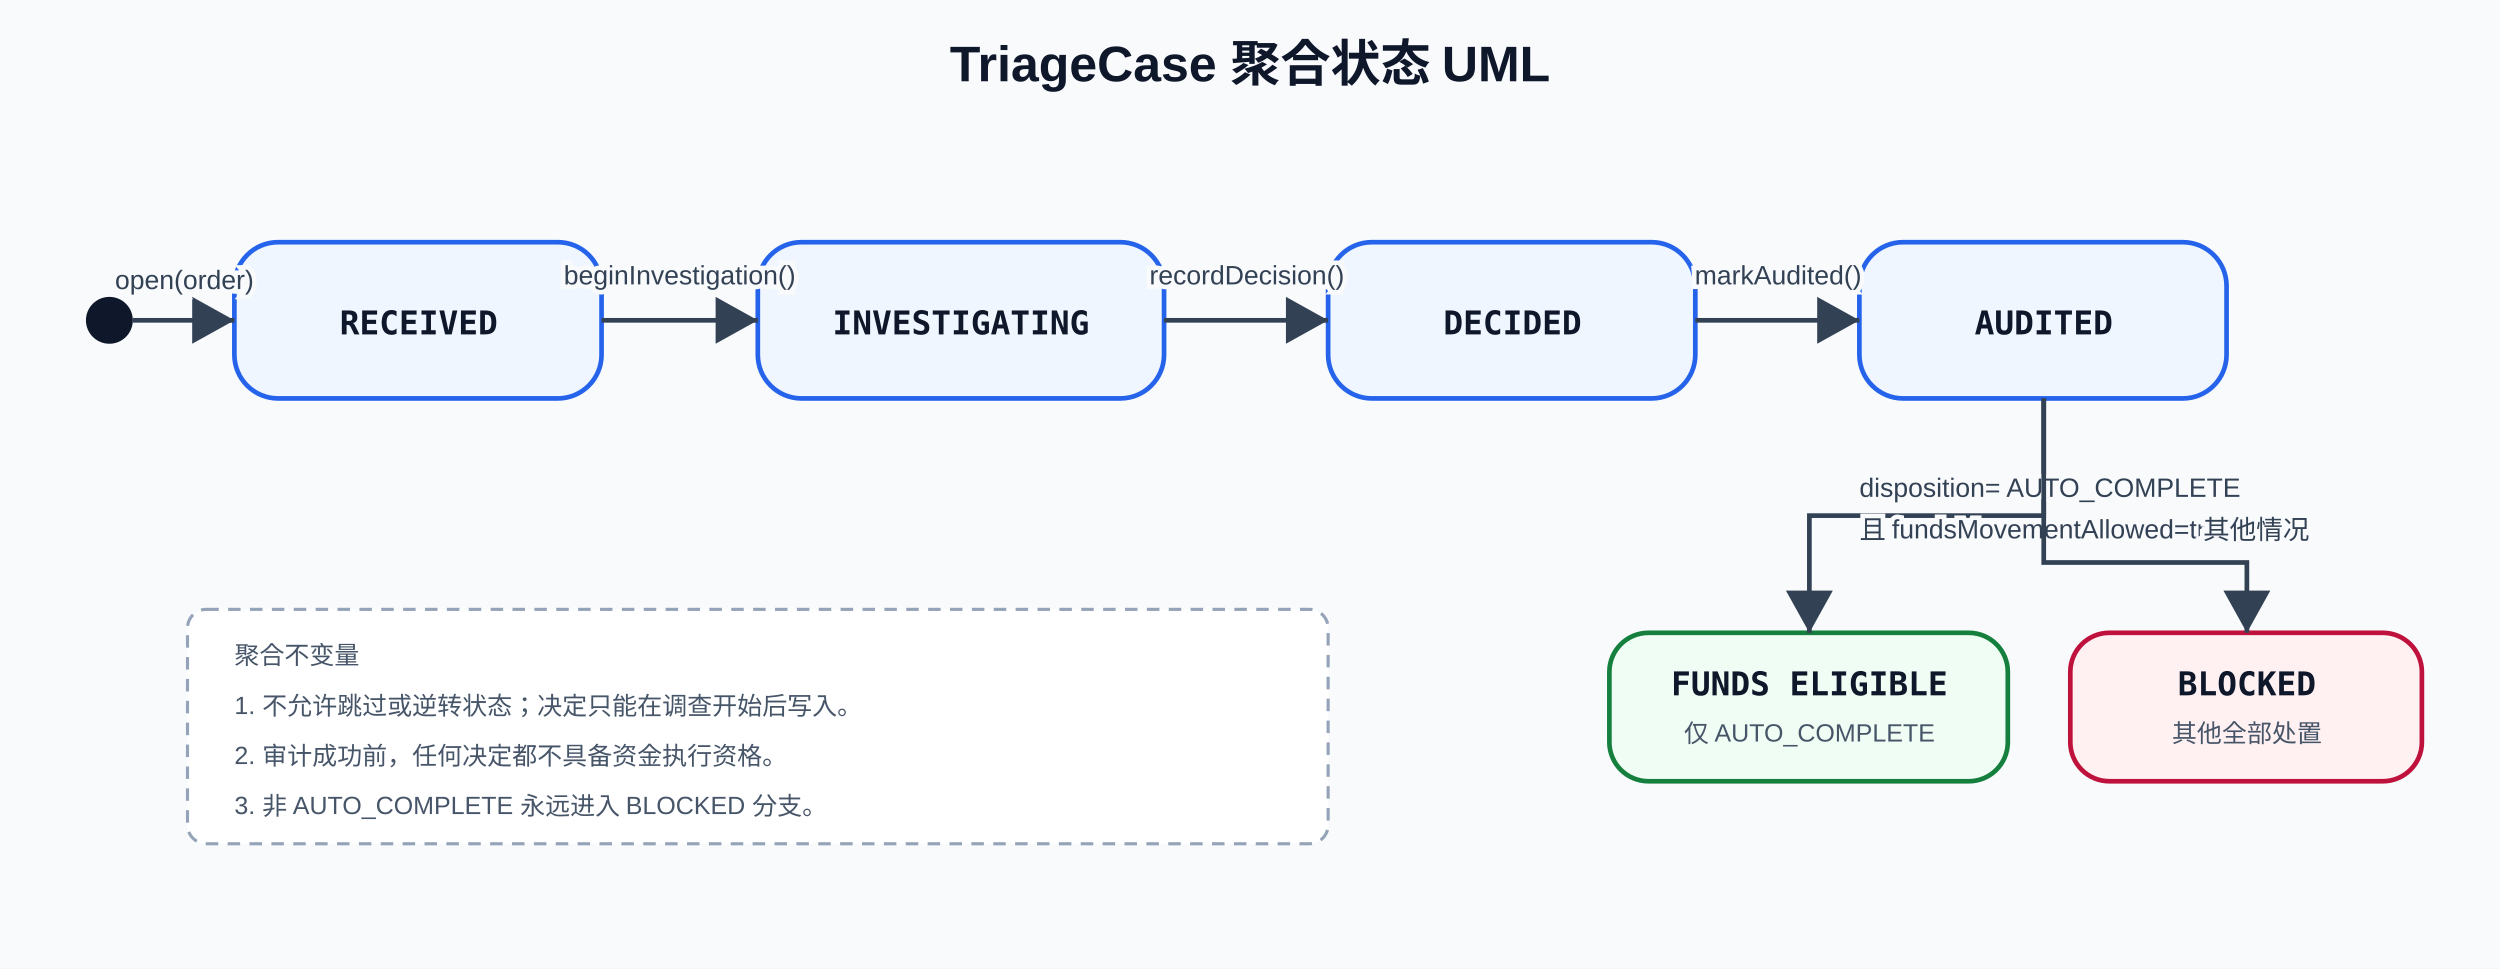
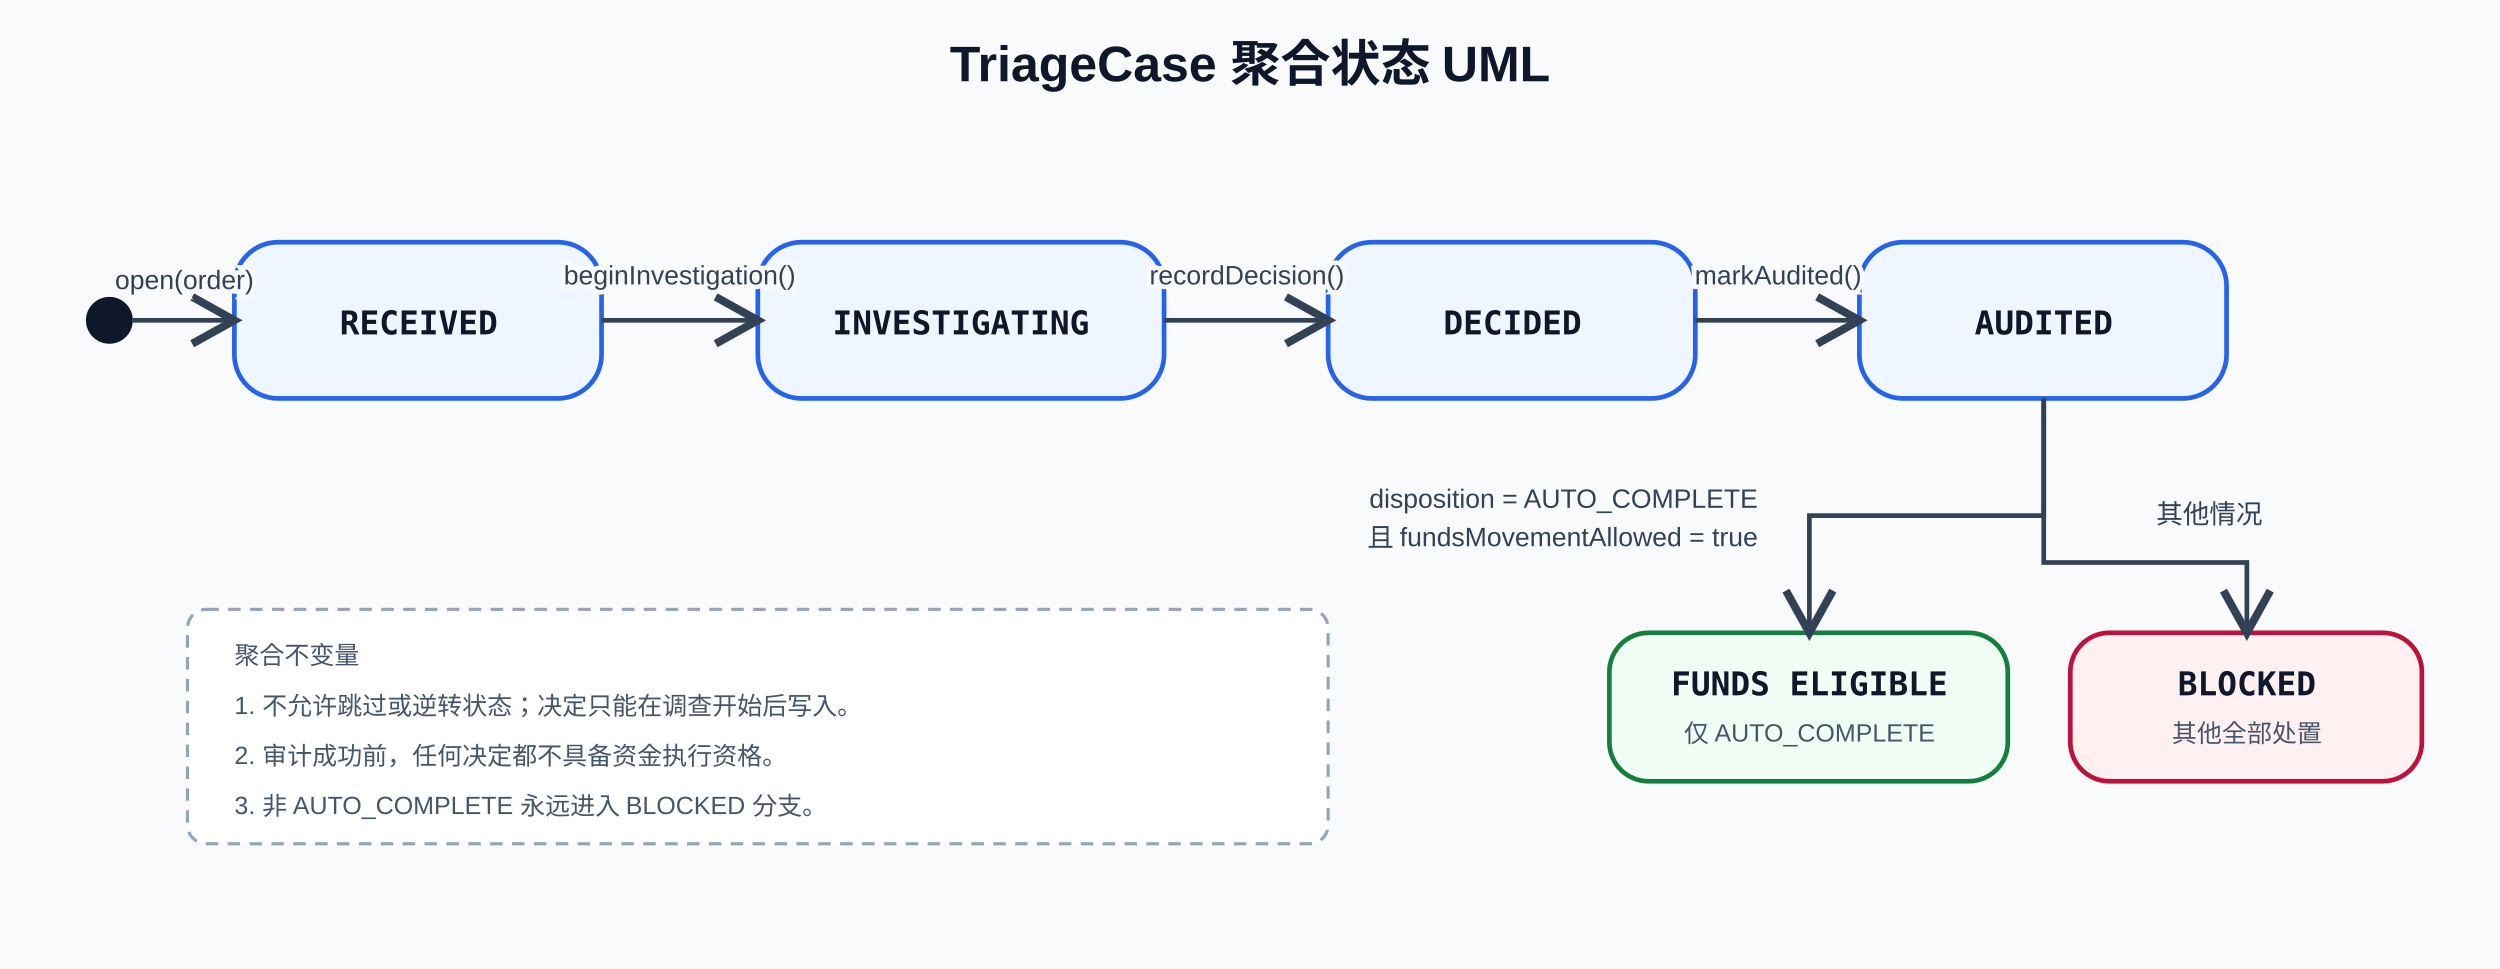
<svg xmlns="http://www.w3.org/2000/svg" width="1600" height="620" viewBox="0 0 1600 620">
  <defs>
    <style>
      .bg { fill:#f8fafc; }
      .title { font:700 32px 'Microsoft YaHei',Arial,sans-serif; fill:#0f172a; }
      .state { fill:#eff6ff; stroke:#2563eb; stroke-width:3; }
      .terminal { fill:#f0fdf4; stroke:#15803d; stroke-width:3; }
      .blocked { fill:#fff1f2; stroke:#be123c; stroke-width:3; }
      .name { font:700 21px Consolas,'Microsoft YaHei',monospace; fill:#0f172a; }
      .label { font:17px 'Microsoft YaHei',Arial,sans-serif; fill:#334155; paint-order:stroke; stroke:#f8fafc; stroke-width:6; }
      .note { font:16px 'Microsoft YaHei',Arial,sans-serif; fill:#475569; }
      .arrow { fill:none; stroke:#334155; stroke-width:3; }
    </style>
    <marker id="arrow" markerWidth="12" markerHeight="12" refX="10" refY="6" orient="auto">
-       <path d="M 1 1 L 10 6 L 1 11 Z" fill="#334155" />
+       <path d="M 1 1 L 10 6 L 1 11" fill="none" stroke="#334155" stroke-width="1.7" />
    </marker>
  </defs>
  <rect class="bg" width="1600" height="620" />
  <text class="title" x="800" y="52" text-anchor="middle">TriageCase 聚合状态 UML</text>
  <circle cx="70" cy="205" r="15" fill="#0f172a" />
  <rect class="state" x="150" y="155" width="235" height="100" rx="28" />
  <text class="name" x="268" y="214" text-anchor="middle">RECEIVED</text>
  <rect class="state" x="485" y="155" width="260" height="100" rx="28" />
  <text class="name" x="615" y="214" text-anchor="middle">INVESTIGATING</text>
  <rect class="state" x="850" y="155" width="235" height="100" rx="28" />
  <text class="name" x="968" y="214" text-anchor="middle">DECIDED</text>
  <rect class="state" x="1190" y="155" width="235" height="100" rx="28" />
  <text class="name" x="1308" y="214" text-anchor="middle">AUDITED</text>
  <path class="arrow" d="M85 205 L150 205" marker-end="url(#arrow)" />
  <text class="label" x="118" y="185" text-anchor="middle">open(order)</text>
  <path class="arrow" d="M385 205 L485 205" marker-end="url(#arrow)" />
  <text class="label" x="435" y="182" text-anchor="middle">beginInvestigation()</text>
  <path class="arrow" d="M745 205 L850 205" marker-end="url(#arrow)" />
  <text class="label" x="798" y="182" text-anchor="middle">recordDecision()</text>
  <path class="arrow" d="M1085 205 L1190 205" marker-end="url(#arrow)" />
  <text class="label" x="1138" y="182" text-anchor="middle">markAudited()</text>
  <rect class="terminal" x="1030" y="405" width="255" height="95" rx="25" />
  <text class="name" x="1158" y="445" text-anchor="middle">FUNDS ELIGIBLE</text>
  <text class="note" x="1158" y="475" text-anchor="middle">仅 AUTO_COMPLETE</text>
  <rect class="blocked" x="1325" y="405" width="225" height="95" rx="25" />
  <text class="name" x="1438" y="445" text-anchor="middle">BLOCKED</text>
  <text class="note" x="1438" y="475" text-anchor="middle">其他全部处置</text>
  <path class="arrow" d="M1308 255 L1308 330 L1158 330 L1158 405" marker-end="url(#arrow)" />
-   <text class="label" x="1190" y="318">disposition= AUTO_COMPLETE</text>
-   <text class="label" x="1190" y="345">且 fundsMovementAllowed=true</text>
+   <text class="label" x="1125" y="325" text-anchor="end">disposition = AUTO_COMPLETE</text>
+   <text class="label" x="1125" y="350" text-anchor="end">且 fundsMovementAllowed = true</text>
  <path class="arrow" d="M1308 255 L1308 360 L1438 360 L1438 405" marker-end="url(#arrow)" />
-   <text class="label" x="1410" y="345">其他情况</text>
+   <text class="label" x="1380" y="335">其他情况</text>
  <rect x="120" y="390" width="730" height="150" rx="12" fill="#fff" stroke="#94a3b8" stroke-width="2" stroke-dasharray="8 6" />
  <text class="note" x="150" y="425">聚合不变量</text>
  <text class="note" x="150" y="457">1. 不允许跳过或逆转状态；决定只能在调查开始后写入。</text>
  <text class="note" x="150" y="489">2. 审计成功前，任何决定都不具备资金执行资格。</text>
  <text class="note" x="150" y="521">3. 非 AUTO_COMPLETE 永远进入 BLOCKED 分支。</text>
</svg>
